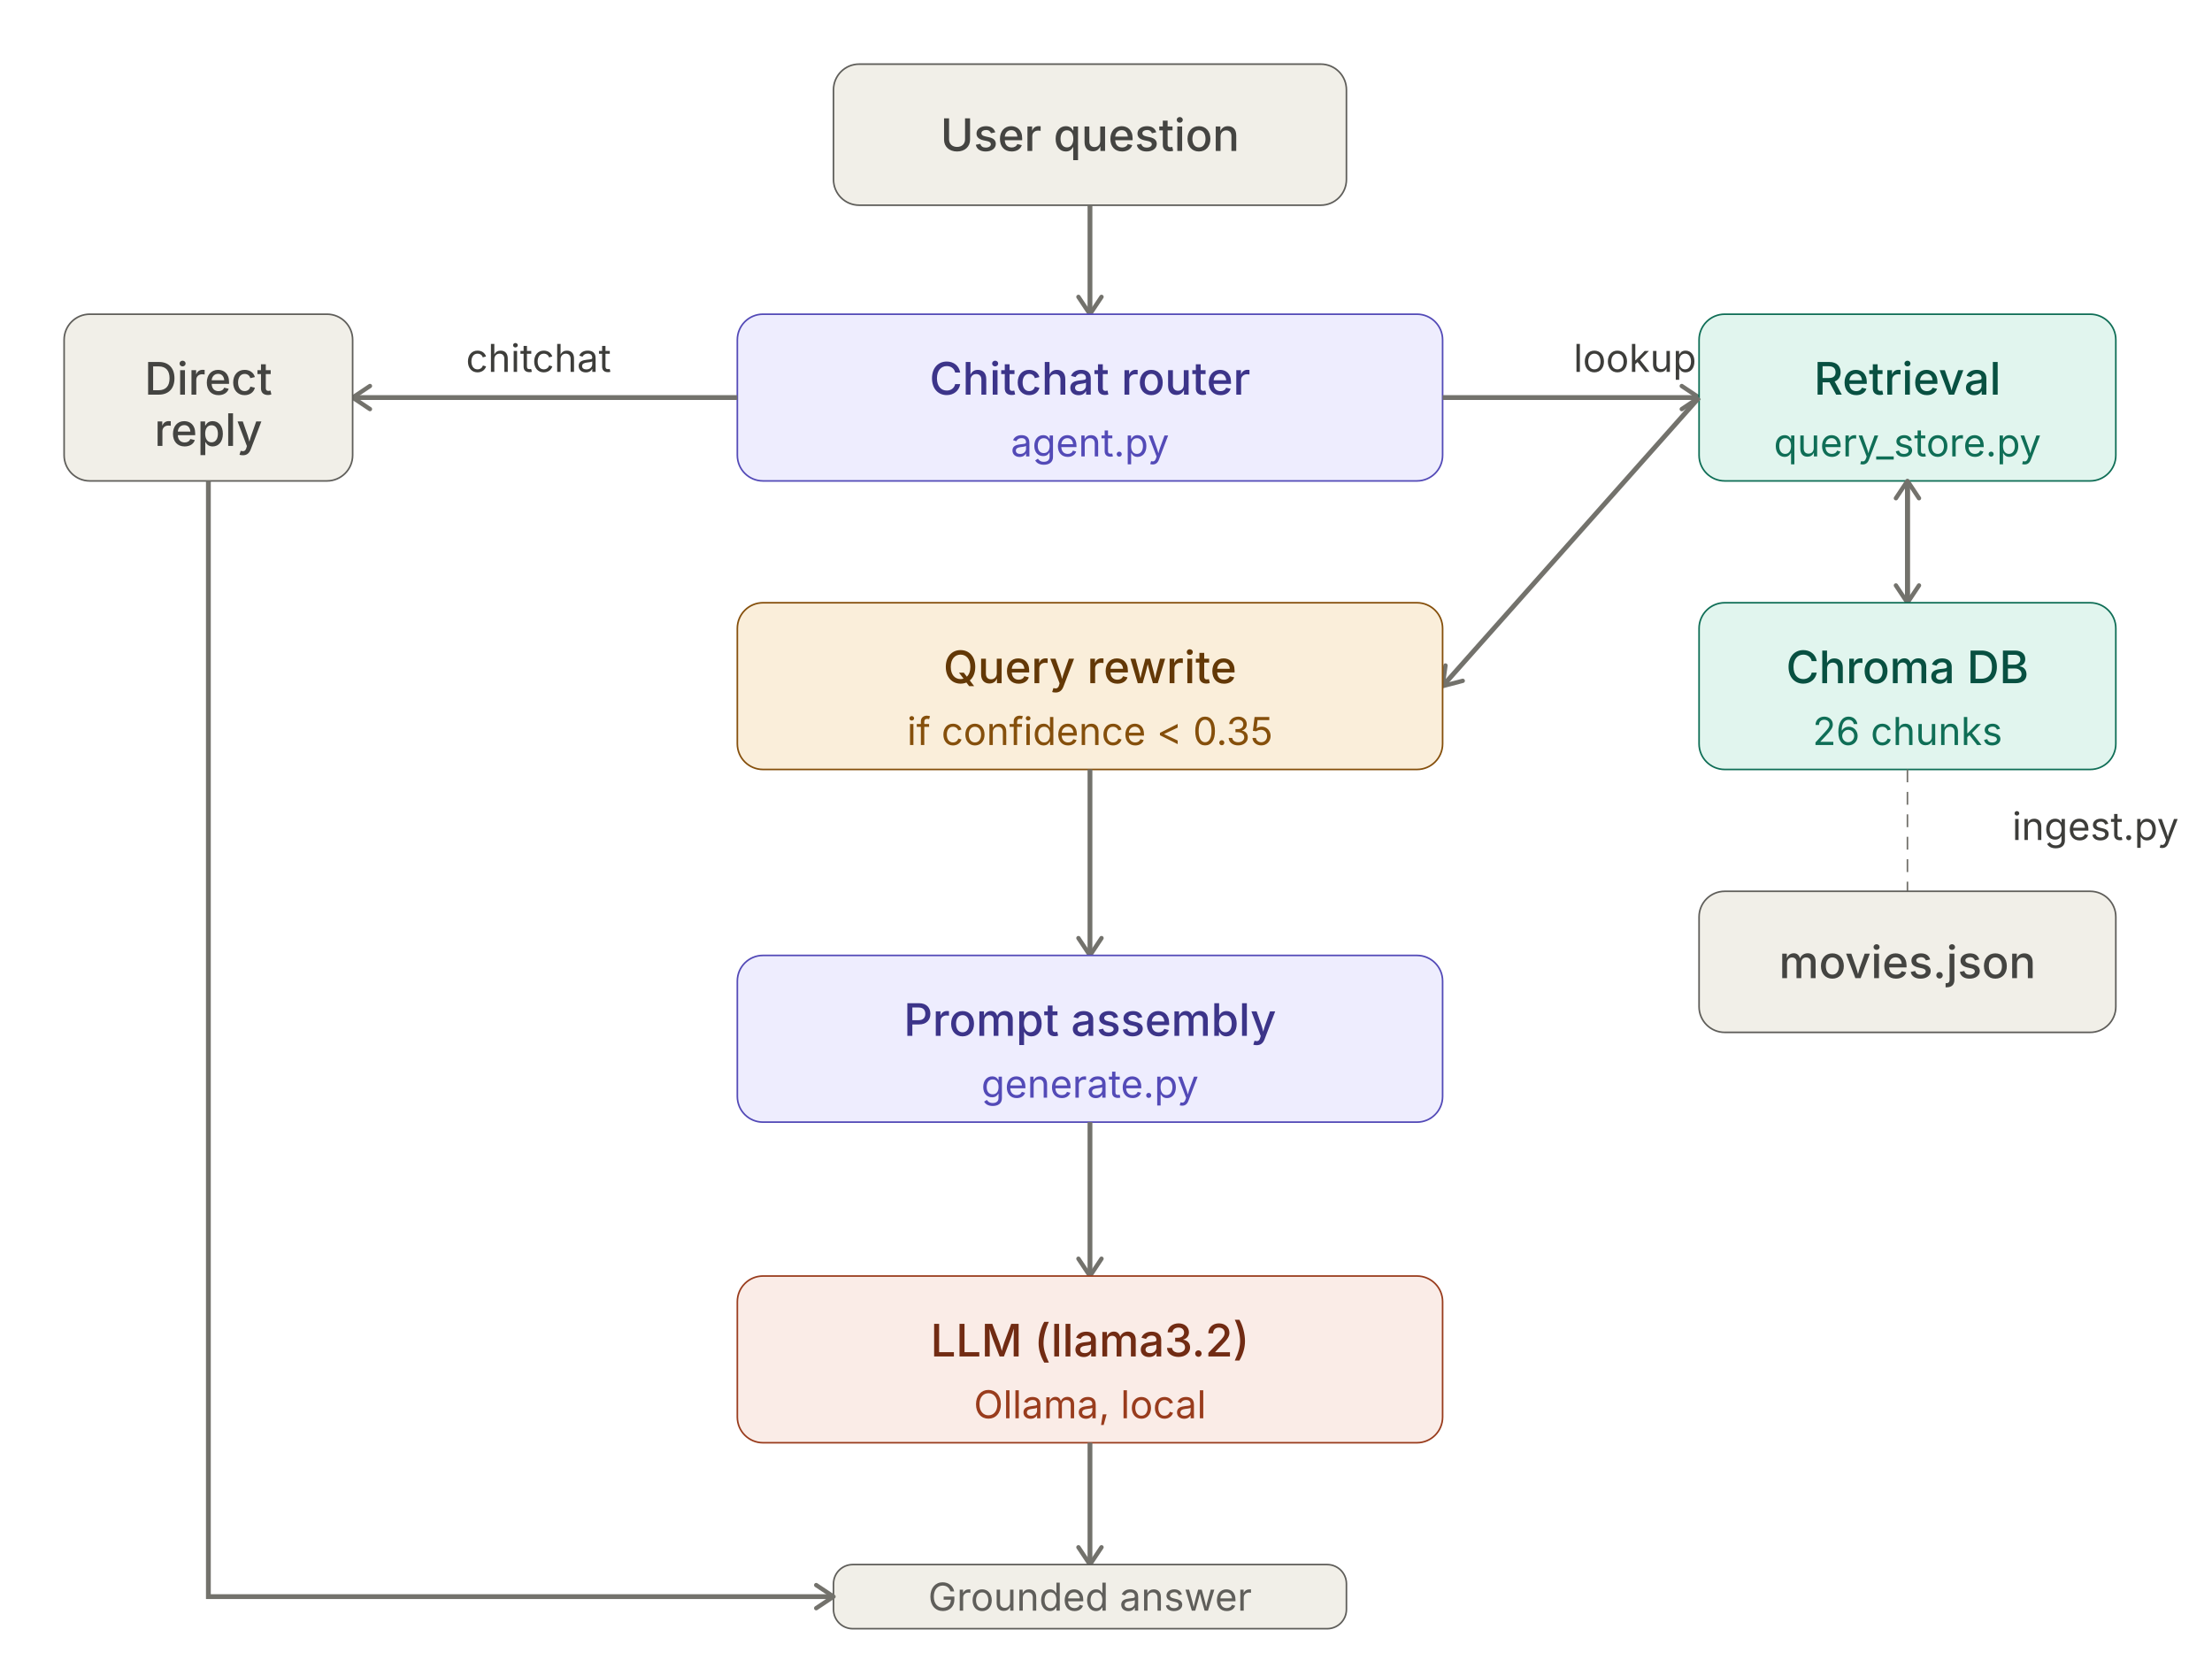
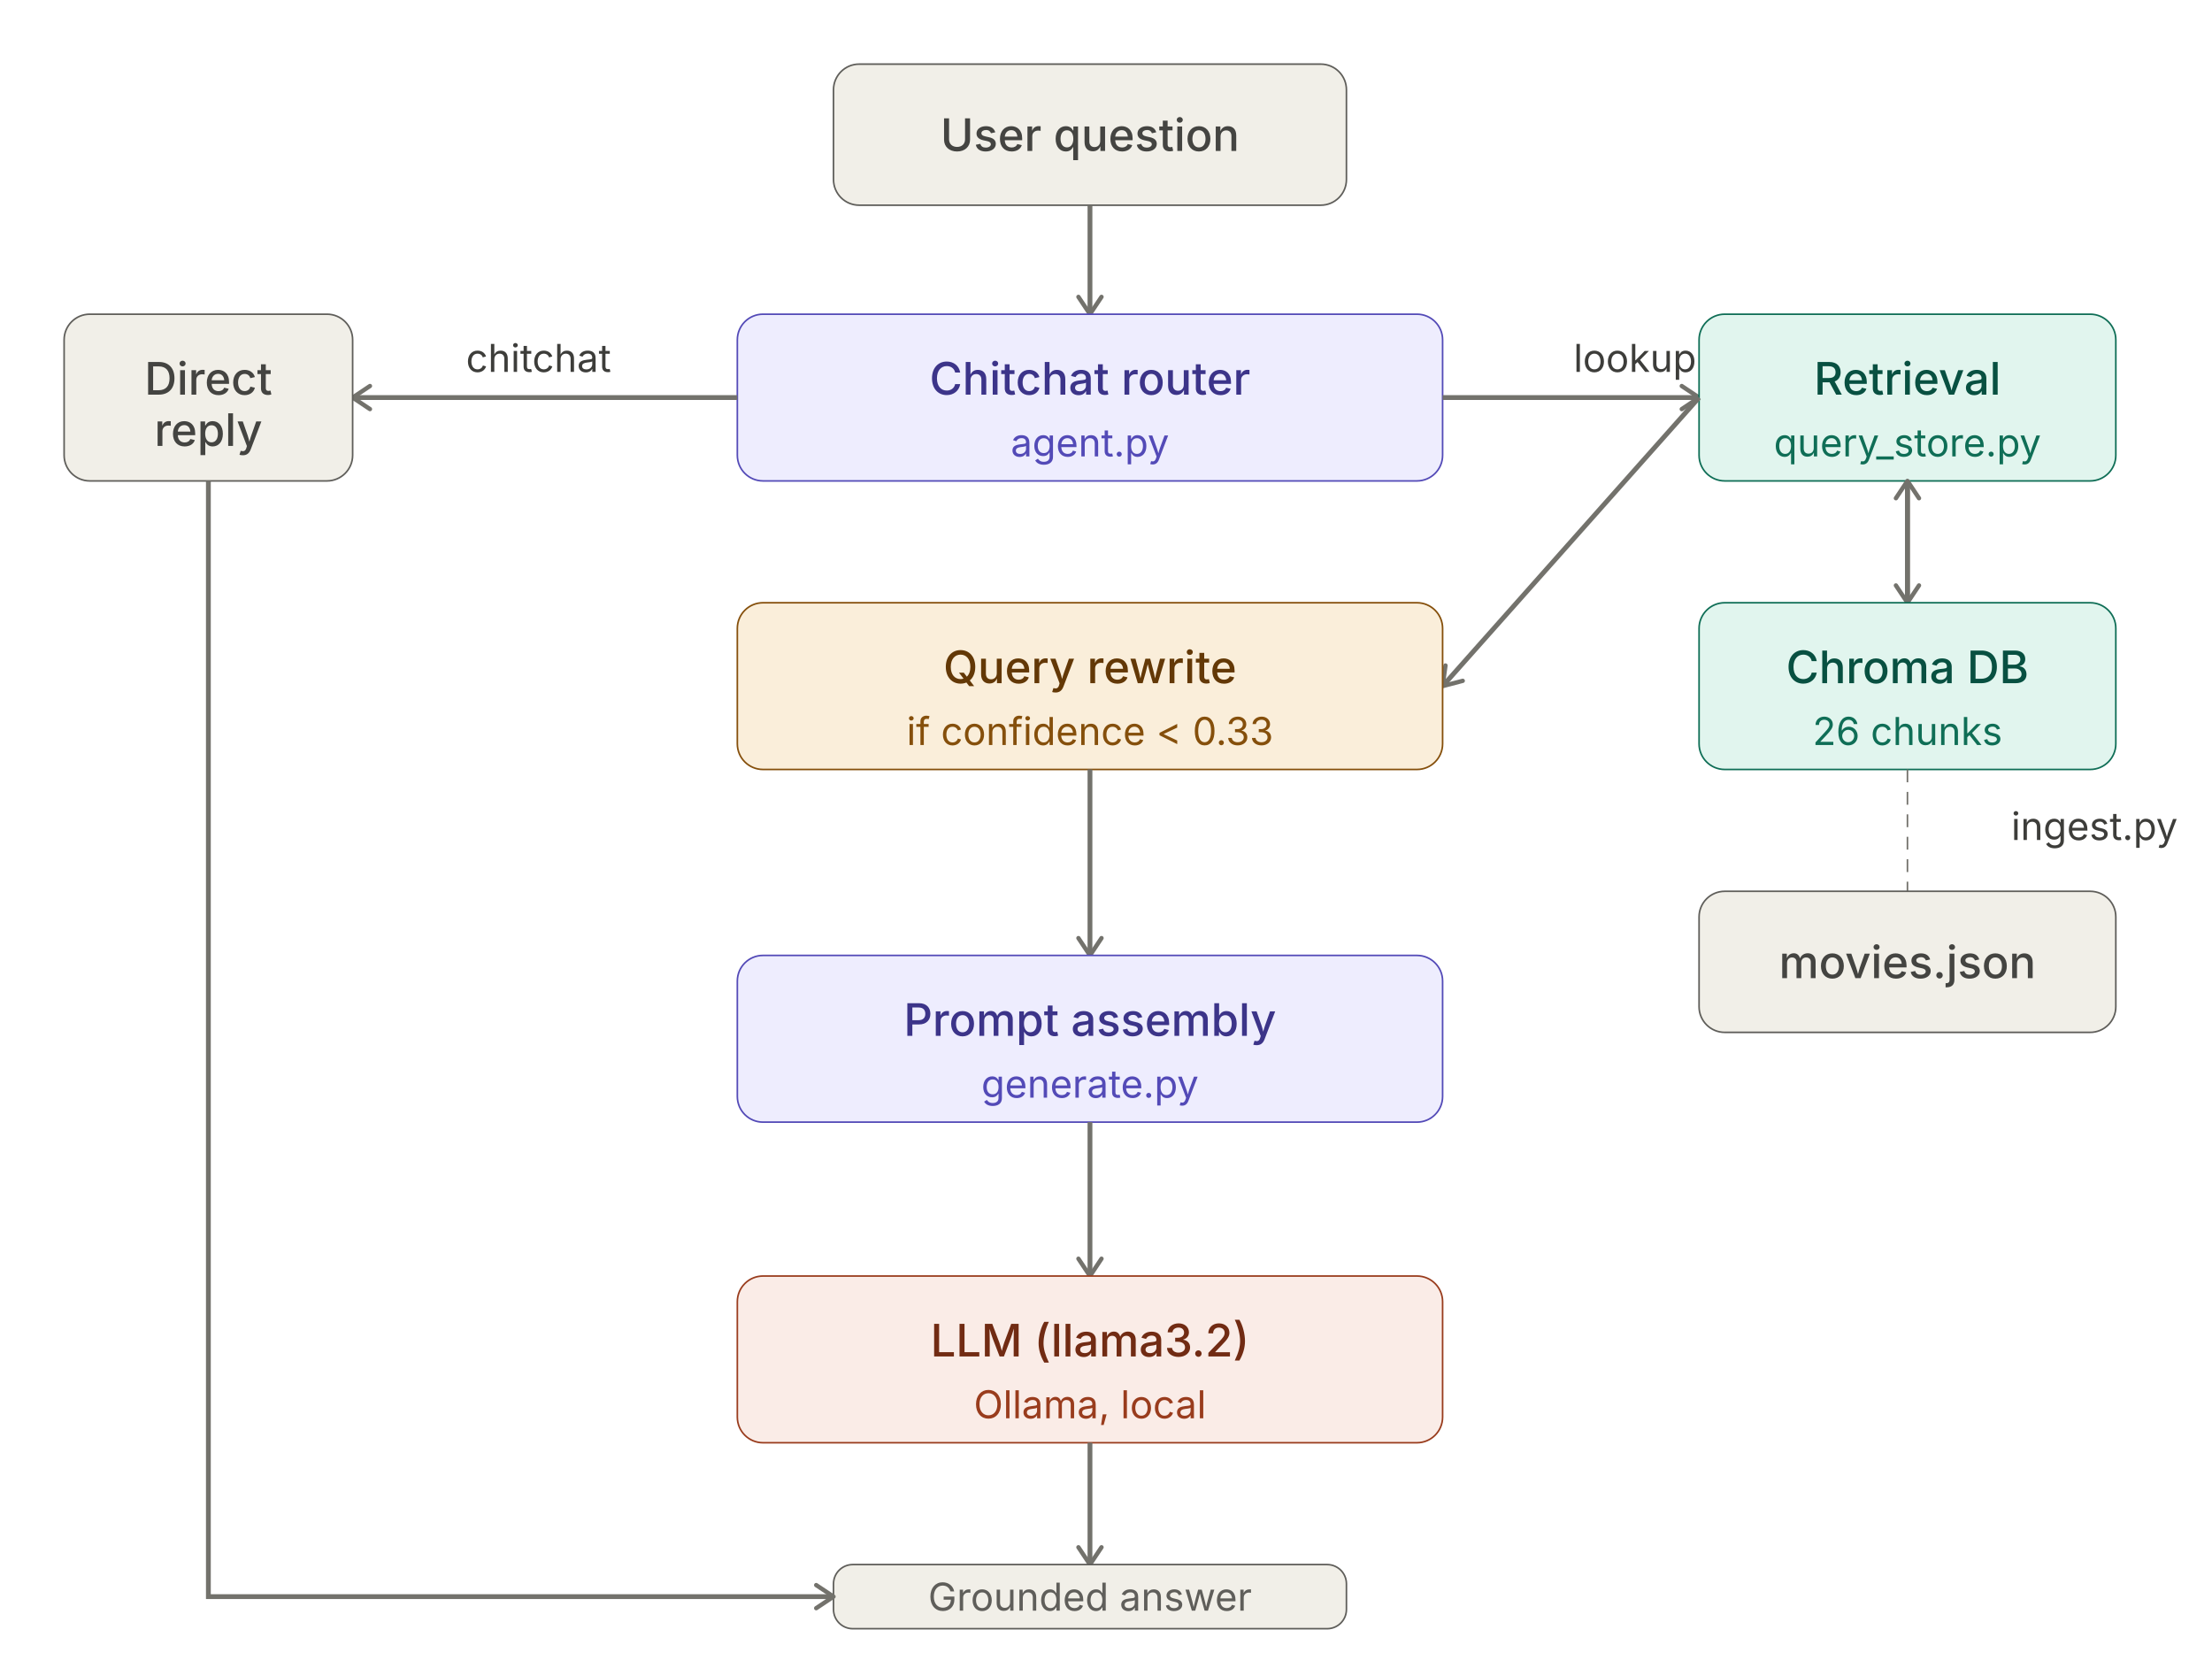
<svg xmlns="http://www.w3.org/2000/svg" width="100%" viewBox="0 0 690 520" role="img" style="">
  <defs>
    <marker id="arrow" viewBox="0 0 10 10" refX="8" refY="5" markerWidth="6" markerHeight="6" orient="auto-start-reverse">
      <path d="M2 1L8 5L2 9" fill="none" stroke="context-stroke" stroke-width="1.5" stroke-linecap="round" stroke-linejoin="round" />
    </marker>
  </defs>
  <g style="fill:rgb(0, 0, 0);stroke:none;color:rgb(0, 0, 0);stroke-width:1px;stroke-linecap:butt;stroke-linejoin:miter;opacity:1;font-family:&quot;Anthropic Sans&quot;, -apple-system, BlinkMacSystemFont, &quot;Segoe UI&quot;, sans-serif;font-size:16px;font-weight:400;text-anchor:start;dominant-baseline:auto">
    <rect x="260" y="20" width="160" height="44" rx="8" stroke-width="0.5" style="fill:rgb(241, 239, 232);stroke:rgb(95, 94, 90);color:rgb(0, 0, 0);stroke-width:0.5px;stroke-linecap:butt;stroke-linejoin:miter;opacity:1;font-family:&quot;Anthropic Sans&quot;, -apple-system, BlinkMacSystemFont, &quot;Segoe UI&quot;, sans-serif;font-size:16px;font-weight:400;text-anchor:start;dominant-baseline:auto" />
    <text x="340" y="42" text-anchor="middle" dominant-baseline="central" style="fill:rgb(68, 68, 65);stroke:none;color:rgb(0, 0, 0);stroke-width:1px;stroke-linecap:butt;stroke-linejoin:miter;opacity:1;font-family:&quot;Anthropic Sans&quot;, -apple-system, BlinkMacSystemFont, &quot;Segoe UI&quot;, sans-serif;font-size:14px;font-weight:500;text-anchor:middle;dominant-baseline:central">User question</text>
  </g>
  <line x1="340" y1="64" x2="340" y2="98" marker-end="url(#arrow)" style="fill:none;stroke:rgb(115, 114, 108);color:rgb(0, 0, 0);stroke-width:1.5px;stroke-linecap:butt;stroke-linejoin:miter;opacity:1;font-family:&quot;Anthropic Sans&quot;, -apple-system, BlinkMacSystemFont, &quot;Segoe UI&quot;, sans-serif;font-size:16px;font-weight:400;text-anchor:start;dominant-baseline:auto" />
  <g style="fill:rgb(0, 0, 0);stroke:none;color:rgb(0, 0, 0);stroke-width:1px;stroke-linecap:butt;stroke-linejoin:miter;opacity:1;font-family:&quot;Anthropic Sans&quot;, -apple-system, BlinkMacSystemFont, &quot;Segoe UI&quot;, sans-serif;font-size:16px;font-weight:400;text-anchor:start;dominant-baseline:auto">
    <rect x="230" y="98" width="220" height="52" rx="8" stroke-width="0.5" style="fill:rgb(238, 237, 254);stroke:rgb(83, 74, 183);color:rgb(0, 0, 0);stroke-width:0.5px;stroke-linecap:butt;stroke-linejoin:miter;opacity:1;font-family:&quot;Anthropic Sans&quot;, -apple-system, BlinkMacSystemFont, &quot;Segoe UI&quot;, sans-serif;font-size:16px;font-weight:400;text-anchor:start;dominant-baseline:auto" />
    <text x="340" y="118" text-anchor="middle" dominant-baseline="central" style="fill:rgb(60, 52, 137);stroke:none;color:rgb(0, 0, 0);stroke-width:1px;stroke-linecap:butt;stroke-linejoin:miter;opacity:1;font-family:&quot;Anthropic Sans&quot;, -apple-system, BlinkMacSystemFont, &quot;Segoe UI&quot;, sans-serif;font-size:14px;font-weight:500;text-anchor:middle;dominant-baseline:central">Chitchat router</text>
    <text x="340" y="138" text-anchor="middle" dominant-baseline="central" style="fill:rgb(83, 74, 183);stroke:none;color:rgb(0, 0, 0);stroke-width:1px;stroke-linecap:butt;stroke-linejoin:miter;opacity:1;font-family:&quot;Anthropic Sans&quot;, -apple-system, BlinkMacSystemFont, &quot;Segoe UI&quot;, sans-serif;font-size:12px;font-weight:400;text-anchor:middle;dominant-baseline:central">agent.py</text>
  </g>
  <line x1="230" y1="124" x2="110" y2="124" marker-end="url(#arrow)" style="fill:none;stroke:rgb(115, 114, 108);color:rgb(0, 0, 0);stroke-width:1.5px;stroke-linecap:butt;stroke-linejoin:miter;opacity:1;font-family:&quot;Anthropic Sans&quot;, -apple-system, BlinkMacSystemFont, &quot;Segoe UI&quot;, sans-serif;font-size:16px;font-weight:400;text-anchor:start;dominant-baseline:auto" />
  <text x="168" y="116" text-anchor="middle" style="fill:rgb(61, 61, 58);stroke:none;color:rgb(0, 0, 0);stroke-width:1px;stroke-linecap:butt;stroke-linejoin:miter;opacity:1;font-family:&quot;Anthropic Sans&quot;, -apple-system, BlinkMacSystemFont, &quot;Segoe UI&quot;, sans-serif;font-size:12px;font-weight:400;text-anchor:middle;dominant-baseline:auto">chitchat</text>
  <g style="fill:rgb(0, 0, 0);stroke:none;color:rgb(0, 0, 0);stroke-width:1px;stroke-linecap:butt;stroke-linejoin:miter;opacity:1;font-family:&quot;Anthropic Sans&quot;, -apple-system, BlinkMacSystemFont, &quot;Segoe UI&quot;, sans-serif;font-size:16px;font-weight:400;text-anchor:start;dominant-baseline:auto">
    <rect x="20" y="98" width="90" height="52" rx="8" stroke-width="0.5" style="fill:rgb(241, 239, 232);stroke:rgb(95, 94, 90);color:rgb(0, 0, 0);stroke-width:0.5px;stroke-linecap:butt;stroke-linejoin:miter;opacity:1;font-family:&quot;Anthropic Sans&quot;, -apple-system, BlinkMacSystemFont, &quot;Segoe UI&quot;, sans-serif;font-size:16px;font-weight:400;text-anchor:start;dominant-baseline:auto" />
    <text x="65" y="118" text-anchor="middle" dominant-baseline="central" style="fill:rgb(68, 68, 65);stroke:none;color:rgb(0, 0, 0);stroke-width:1px;stroke-linecap:butt;stroke-linejoin:miter;opacity:1;font-family:&quot;Anthropic Sans&quot;, -apple-system, BlinkMacSystemFont, &quot;Segoe UI&quot;, sans-serif;font-size:14px;font-weight:500;text-anchor:middle;dominant-baseline:central">Direct</text>
    <text x="65" y="134" text-anchor="middle" dominant-baseline="central" style="fill:rgb(68, 68, 65);stroke:none;color:rgb(0, 0, 0);stroke-width:1px;stroke-linecap:butt;stroke-linejoin:miter;opacity:1;font-family:&quot;Anthropic Sans&quot;, -apple-system, BlinkMacSystemFont, &quot;Segoe UI&quot;, sans-serif;font-size:14px;font-weight:500;text-anchor:middle;dominant-baseline:central">reply</text>
  </g>
  <text x="510" y="116" text-anchor="middle" style="fill:rgb(61, 61, 58);stroke:none;color:rgb(0, 0, 0);stroke-width:1px;stroke-linecap:butt;stroke-linejoin:miter;opacity:1;font-family:&quot;Anthropic Sans&quot;, -apple-system, BlinkMacSystemFont, &quot;Segoe UI&quot;, sans-serif;font-size:12px;font-weight:400;text-anchor:middle;dominant-baseline:auto">lookup</text>
  <line x1="450" y1="124" x2="530" y2="124" marker-end="url(#arrow)" style="fill:none;stroke:rgb(115, 114, 108);color:rgb(0, 0, 0);stroke-width:1.5px;stroke-linecap:butt;stroke-linejoin:miter;opacity:1;font-family:&quot;Anthropic Sans&quot;, -apple-system, BlinkMacSystemFont, &quot;Segoe UI&quot;, sans-serif;font-size:16px;font-weight:400;text-anchor:start;dominant-baseline:auto" />
  <g style="fill:rgb(0, 0, 0);stroke:none;color:rgb(0, 0, 0);stroke-width:1px;stroke-linecap:butt;stroke-linejoin:miter;opacity:1;font-family:&quot;Anthropic Sans&quot;, -apple-system, BlinkMacSystemFont, &quot;Segoe UI&quot;, sans-serif;font-size:16px;font-weight:400;text-anchor:start;dominant-baseline:auto">
    <rect x="530" y="98" width="130" height="52" rx="8" stroke-width="0.5" style="fill:rgb(225, 245, 238);stroke:rgb(15, 110, 86);color:rgb(0, 0, 0);stroke-width:0.5px;stroke-linecap:butt;stroke-linejoin:miter;opacity:1;font-family:&quot;Anthropic Sans&quot;, -apple-system, BlinkMacSystemFont, &quot;Segoe UI&quot;, sans-serif;font-size:16px;font-weight:400;text-anchor:start;dominant-baseline:auto" />
    <text x="595" y="118" text-anchor="middle" dominant-baseline="central" style="fill:rgb(8, 80, 65);stroke:none;color:rgb(0, 0, 0);stroke-width:1px;stroke-linecap:butt;stroke-linejoin:miter;opacity:1;font-family:&quot;Anthropic Sans&quot;, -apple-system, BlinkMacSystemFont, &quot;Segoe UI&quot;, sans-serif;font-size:14px;font-weight:500;text-anchor:middle;dominant-baseline:central">Retrieval</text>
    <text x="595" y="138" text-anchor="middle" dominant-baseline="central" style="fill:rgb(15, 110, 86);stroke:none;color:rgb(0, 0, 0);stroke-width:1px;stroke-linecap:butt;stroke-linejoin:miter;opacity:1;font-family:&quot;Anthropic Sans&quot;, -apple-system, BlinkMacSystemFont, &quot;Segoe UI&quot;, sans-serif;font-size:12px;font-weight:400;text-anchor:middle;dominant-baseline:central">query_store.py</text>
  </g>
  <line x1="595" y1="150" x2="595" y2="188" marker-end="url(#arrow)" style="fill:none;stroke:rgb(115, 114, 108);color:rgb(0, 0, 0);stroke-width:1.5px;stroke-linecap:butt;stroke-linejoin:miter;opacity:1;font-family:&quot;Anthropic Sans&quot;, -apple-system, BlinkMacSystemFont, &quot;Segoe UI&quot;, sans-serif;font-size:16px;font-weight:400;text-anchor:start;dominant-baseline:auto" />
  <line x1="595" y1="188" x2="595" y2="150" marker-end="url(#arrow)" style="fill:none;stroke:rgb(115, 114, 108);color:rgb(0, 0, 0);stroke-width:1.5px;stroke-linecap:butt;stroke-linejoin:miter;opacity:1;font-family:&quot;Anthropic Sans&quot;, -apple-system, BlinkMacSystemFont, &quot;Segoe UI&quot;, sans-serif;font-size:16px;font-weight:400;text-anchor:start;dominant-baseline:auto" />
  <g style="fill:rgb(0, 0, 0);stroke:none;color:rgb(0, 0, 0);stroke-width:1px;stroke-linecap:butt;stroke-linejoin:miter;opacity:1;font-family:&quot;Anthropic Sans&quot;, -apple-system, BlinkMacSystemFont, &quot;Segoe UI&quot;, sans-serif;font-size:16px;font-weight:400;text-anchor:start;dominant-baseline:auto">
    <rect x="530" y="188" width="130" height="52" rx="8" stroke-width="0.5" style="fill:rgb(225, 245, 238);stroke:rgb(15, 110, 86);color:rgb(0, 0, 0);stroke-width:0.5px;stroke-linecap:butt;stroke-linejoin:miter;opacity:1;font-family:&quot;Anthropic Sans&quot;, -apple-system, BlinkMacSystemFont, &quot;Segoe UI&quot;, sans-serif;font-size:16px;font-weight:400;text-anchor:start;dominant-baseline:auto" />
    <text x="595" y="208" text-anchor="middle" dominant-baseline="central" style="fill:rgb(8, 80, 65);stroke:none;color:rgb(0, 0, 0);stroke-width:1px;stroke-linecap:butt;stroke-linejoin:miter;opacity:1;font-family:&quot;Anthropic Sans&quot;, -apple-system, BlinkMacSystemFont, &quot;Segoe UI&quot;, sans-serif;font-size:14px;font-weight:500;text-anchor:middle;dominant-baseline:central">Chroma DB</text>
    <text x="595" y="228" text-anchor="middle" dominant-baseline="central" style="fill:rgb(15, 110, 86);stroke:none;color:rgb(0, 0, 0);stroke-width:1px;stroke-linecap:butt;stroke-linejoin:miter;opacity:1;font-family:&quot;Anthropic Sans&quot;, -apple-system, BlinkMacSystemFont, &quot;Segoe UI&quot;, sans-serif;font-size:12px;font-weight:400;text-anchor:middle;dominant-baseline:central">26 chunks</text>
  </g>
  <line x1="595" y1="240" x2="595" y2="278" style="fill:none;stroke:rgb(115, 114, 108);color:rgb(0, 0, 0);stroke-width:0.5px;stroke-dasharray:4px, 3px;stroke-linecap:butt;stroke-linejoin:miter;opacity:1;font-family:&quot;Anthropic Sans&quot;, -apple-system, BlinkMacSystemFont, &quot;Segoe UI&quot;, sans-serif;font-size:16px;font-weight:400;text-anchor:start;dominant-baseline:auto" />
  <g style="fill:rgb(0, 0, 0);stroke:none;color:rgb(0, 0, 0);stroke-width:1px;stroke-linecap:butt;stroke-linejoin:miter;opacity:1;font-family:&quot;Anthropic Sans&quot;, -apple-system, BlinkMacSystemFont, &quot;Segoe UI&quot;, sans-serif;font-size:16px;font-weight:400;text-anchor:start;dominant-baseline:auto">
    <rect x="530" y="278" width="130" height="44" rx="8" stroke-width="0.5" style="fill:rgb(241, 239, 232);stroke:rgb(95, 94, 90);color:rgb(0, 0, 0);stroke-width:0.5px;stroke-linecap:butt;stroke-linejoin:miter;opacity:1;font-family:&quot;Anthropic Sans&quot;, -apple-system, BlinkMacSystemFont, &quot;Segoe UI&quot;, sans-serif;font-size:16px;font-weight:400;text-anchor:start;dominant-baseline:auto" />
    <text x="595" y="300" text-anchor="middle" dominant-baseline="central" style="fill:rgb(68, 68, 65);stroke:none;color:rgb(0, 0, 0);stroke-width:1px;stroke-linecap:butt;stroke-linejoin:miter;opacity:1;font-family:&quot;Anthropic Sans&quot;, -apple-system, BlinkMacSystemFont, &quot;Segoe UI&quot;, sans-serif;font-size:14px;font-weight:500;text-anchor:middle;dominant-baseline:central">movies.json</text>
  </g>
-   <text x="627.68" y="262" text-anchor="start" style="fill:rgb(61, 61, 58);stroke:none;color:rgb(0, 0, 0);stroke-width:1px;stroke-linecap:butt;stroke-linejoin:miter;opacity:1;font-family:&quot;Anthropic Sans&quot;, -apple-system, BlinkMacSystemFont, &quot;Segoe UI&quot;, sans-serif;font-size:12px;font-weight:400;text-anchor:start;dominant-baseline:auto">ingest.py</text>
+   <text x="627.37" y="262" text-anchor="start" style="fill:rgb(61, 61, 58);stroke:none;color:rgb(0, 0, 0);stroke-width:1px;stroke-linecap:butt;stroke-linejoin:miter;opacity:1;font-family:&quot;Anthropic Sans&quot;, -apple-system, BlinkMacSystemFont, &quot;Segoe UI&quot;, sans-serif;font-size:12px;font-weight:400;text-anchor:start;dominant-baseline:auto">ingest.py</text>
  <line x1="530" y1="124" x2="450" y2="214" marker-end="url(#arrow)" style="fill:none;stroke:rgb(115, 114, 108);color:rgb(0, 0, 0);stroke-width:1.5px;stroke-linecap:butt;stroke-linejoin:miter;opacity:1;font-family:&quot;Anthropic Sans&quot;, -apple-system, BlinkMacSystemFont, &quot;Segoe UI&quot;, sans-serif;font-size:16px;font-weight:400;text-anchor:start;dominant-baseline:auto" />
  <g style="fill:rgb(0, 0, 0);stroke:none;color:rgb(0, 0, 0);stroke-width:1px;stroke-linecap:butt;stroke-linejoin:miter;opacity:1;font-family:&quot;Anthropic Sans&quot;, -apple-system, BlinkMacSystemFont, &quot;Segoe UI&quot;, sans-serif;font-size:16px;font-weight:400;text-anchor:start;dominant-baseline:auto">
    <rect x="230" y="188" width="220" height="52" rx="8" stroke-width="0.5" style="fill:rgb(250, 238, 218);stroke:rgb(133, 79, 11);color:rgb(0, 0, 0);stroke-width:0.5px;stroke-linecap:butt;stroke-linejoin:miter;opacity:1;font-family:&quot;Anthropic Sans&quot;, -apple-system, BlinkMacSystemFont, &quot;Segoe UI&quot;, sans-serif;font-size:16px;font-weight:400;text-anchor:start;dominant-baseline:auto" />
    <text x="340" y="208" text-anchor="middle" dominant-baseline="central" style="fill:rgb(99, 56, 6);stroke:none;color:rgb(0, 0, 0);stroke-width:1px;stroke-linecap:butt;stroke-linejoin:miter;opacity:1;font-family:&quot;Anthropic Sans&quot;, -apple-system, BlinkMacSystemFont, &quot;Segoe UI&quot;, sans-serif;font-size:14px;font-weight:500;text-anchor:middle;dominant-baseline:central">Query rewrite</text>
-     <text x="340" y="228" text-anchor="middle" dominant-baseline="central" style="fill:rgb(133, 79, 11);stroke:none;color:rgb(0, 0, 0);stroke-width:1px;stroke-linecap:butt;stroke-linejoin:miter;opacity:1;font-family:&quot;Anthropic Sans&quot;, -apple-system, BlinkMacSystemFont, &quot;Segoe UI&quot;, sans-serif;font-size:12px;font-weight:400;text-anchor:middle;dominant-baseline:central">if confidence &lt; 0.35</text>
+     <text x="340" y="228" text-anchor="middle" dominant-baseline="central" style="fill:rgb(133, 79, 11);stroke:none;color:rgb(0, 0, 0);stroke-width:1px;stroke-linecap:butt;stroke-linejoin:miter;opacity:1;font-family:&quot;Anthropic Sans&quot;, -apple-system, BlinkMacSystemFont, &quot;Segoe UI&quot;, sans-serif;font-size:12px;font-weight:400;text-anchor:middle;dominant-baseline:central">if confidence &lt; 0.33</text>
  </g>
  <line x1="340" y1="240" x2="340" y2="298" marker-end="url(#arrow)" style="fill:none;stroke:rgb(115, 114, 108);color:rgb(0, 0, 0);stroke-width:1.5px;stroke-linecap:butt;stroke-linejoin:miter;opacity:1;font-family:&quot;Anthropic Sans&quot;, -apple-system, BlinkMacSystemFont, &quot;Segoe UI&quot;, sans-serif;font-size:16px;font-weight:400;text-anchor:start;dominant-baseline:auto" />
  <g style="fill:rgb(0, 0, 0);stroke:none;color:rgb(0, 0, 0);stroke-width:1px;stroke-linecap:butt;stroke-linejoin:miter;opacity:1;font-family:&quot;Anthropic Sans&quot;, -apple-system, BlinkMacSystemFont, &quot;Segoe UI&quot;, sans-serif;font-size:16px;font-weight:400;text-anchor:start;dominant-baseline:auto">
    <rect x="230" y="298" width="220" height="52" rx="8" stroke-width="0.5" style="fill:rgb(238, 237, 254);stroke:rgb(83, 74, 183);color:rgb(0, 0, 0);stroke-width:0.5px;stroke-linecap:butt;stroke-linejoin:miter;opacity:1;font-family:&quot;Anthropic Sans&quot;, -apple-system, BlinkMacSystemFont, &quot;Segoe UI&quot;, sans-serif;font-size:16px;font-weight:400;text-anchor:start;dominant-baseline:auto" />
    <text x="340" y="318" text-anchor="middle" dominant-baseline="central" style="fill:rgb(60, 52, 137);stroke:none;color:rgb(0, 0, 0);stroke-width:1px;stroke-linecap:butt;stroke-linejoin:miter;opacity:1;font-family:&quot;Anthropic Sans&quot;, -apple-system, BlinkMacSystemFont, &quot;Segoe UI&quot;, sans-serif;font-size:14px;font-weight:500;text-anchor:middle;dominant-baseline:central">Prompt assembly</text>
    <text x="340" y="338" text-anchor="middle" dominant-baseline="central" style="fill:rgb(83, 74, 183);stroke:none;color:rgb(0, 0, 0);stroke-width:1px;stroke-linecap:butt;stroke-linejoin:miter;opacity:1;font-family:&quot;Anthropic Sans&quot;, -apple-system, BlinkMacSystemFont, &quot;Segoe UI&quot;, sans-serif;font-size:12px;font-weight:400;text-anchor:middle;dominant-baseline:central">generate.py</text>
  </g>
  <line x1="340" y1="350" x2="340" y2="398" marker-end="url(#arrow)" style="fill:none;stroke:rgb(115, 114, 108);color:rgb(0, 0, 0);stroke-width:1.5px;stroke-linecap:butt;stroke-linejoin:miter;opacity:1;font-family:&quot;Anthropic Sans&quot;, -apple-system, BlinkMacSystemFont, &quot;Segoe UI&quot;, sans-serif;font-size:16px;font-weight:400;text-anchor:start;dominant-baseline:auto" />
  <g style="fill:rgb(0, 0, 0);stroke:none;color:rgb(0, 0, 0);stroke-width:1px;stroke-linecap:butt;stroke-linejoin:miter;opacity:1;font-family:&quot;Anthropic Sans&quot;, -apple-system, BlinkMacSystemFont, &quot;Segoe UI&quot;, sans-serif;font-size:16px;font-weight:400;text-anchor:start;dominant-baseline:auto">
    <rect x="230" y="398" width="220" height="52" rx="8" stroke-width="0.5" style="fill:rgb(250, 236, 231);stroke:rgb(153, 60, 29);color:rgb(0, 0, 0);stroke-width:0.5px;stroke-linecap:butt;stroke-linejoin:miter;opacity:1;font-family:&quot;Anthropic Sans&quot;, -apple-system, BlinkMacSystemFont, &quot;Segoe UI&quot;, sans-serif;font-size:16px;font-weight:400;text-anchor:start;dominant-baseline:auto" />
    <text x="340" y="418" text-anchor="middle" dominant-baseline="central" style="fill:rgb(113, 43, 19);stroke:none;color:rgb(0, 0, 0);stroke-width:1px;stroke-linecap:butt;stroke-linejoin:miter;opacity:1;font-family:&quot;Anthropic Sans&quot;, -apple-system, BlinkMacSystemFont, &quot;Segoe UI&quot;, sans-serif;font-size:14px;font-weight:500;text-anchor:middle;dominant-baseline:central">LLM (llama3.2)</text>
    <text x="340" y="438" text-anchor="middle" dominant-baseline="central" style="fill:rgb(153, 60, 29);stroke:none;color:rgb(0, 0, 0);stroke-width:1px;stroke-linecap:butt;stroke-linejoin:miter;opacity:1;font-family:&quot;Anthropic Sans&quot;, -apple-system, BlinkMacSystemFont, &quot;Segoe UI&quot;, sans-serif;font-size:12px;font-weight:400;text-anchor:middle;dominant-baseline:central">Ollama, local</text>
  </g>
  <line x1="340" y1="450" x2="340" y2="488" marker-end="url(#arrow)" style="fill:none;stroke:rgb(115, 114, 108);color:rgb(0, 0, 0);stroke-width:1.5px;stroke-linecap:butt;stroke-linejoin:miter;opacity:1;font-family:&quot;Anthropic Sans&quot;, -apple-system, BlinkMacSystemFont, &quot;Segoe UI&quot;, sans-serif;font-size:16px;font-weight:400;text-anchor:start;dominant-baseline:auto" />
  <g style="fill:rgb(0, 0, 0);stroke:none;color:rgb(0, 0, 0);stroke-width:1px;stroke-linecap:butt;stroke-linejoin:miter;opacity:1;font-family:&quot;Anthropic Sans&quot;, -apple-system, BlinkMacSystemFont, &quot;Segoe UI&quot;, sans-serif;font-size:16px;font-weight:400;text-anchor:start;dominant-baseline:auto">
    <rect x="260" y="488" width="160" height="20" rx="6" stroke-width="0.5" style="fill:rgb(241, 239, 232);stroke:rgb(95, 94, 90);color:rgb(0, 0, 0);stroke-width:0.5px;stroke-linecap:butt;stroke-linejoin:miter;opacity:1;font-family:&quot;Anthropic Sans&quot;, -apple-system, BlinkMacSystemFont, &quot;Segoe UI&quot;, sans-serif;font-size:16px;font-weight:400;text-anchor:start;dominant-baseline:auto" />
    <text x="340" y="498" text-anchor="middle" dominant-baseline="central" style="fill:rgb(95, 94, 90);stroke:none;color:rgb(0, 0, 0);stroke-width:1px;stroke-linecap:butt;stroke-linejoin:miter;opacity:1;font-family:&quot;Anthropic Sans&quot;, -apple-system, BlinkMacSystemFont, &quot;Segoe UI&quot;, sans-serif;font-size:12px;font-weight:400;text-anchor:middle;dominant-baseline:central">Grounded answer</text>
  </g>
  <path d="M65 150 L65 498 L260 498" fill="none" marker-end="url(#arrow)" style="fill:none;stroke:rgb(115, 114, 108);color:rgb(0, 0, 0);stroke-width:1.5px;stroke-linecap:butt;stroke-linejoin:miter;opacity:1;font-family:&quot;Anthropic Sans&quot;, -apple-system, BlinkMacSystemFont, &quot;Segoe UI&quot;, sans-serif;font-size:16px;font-weight:400;text-anchor:start;dominant-baseline:auto" />
</svg>
